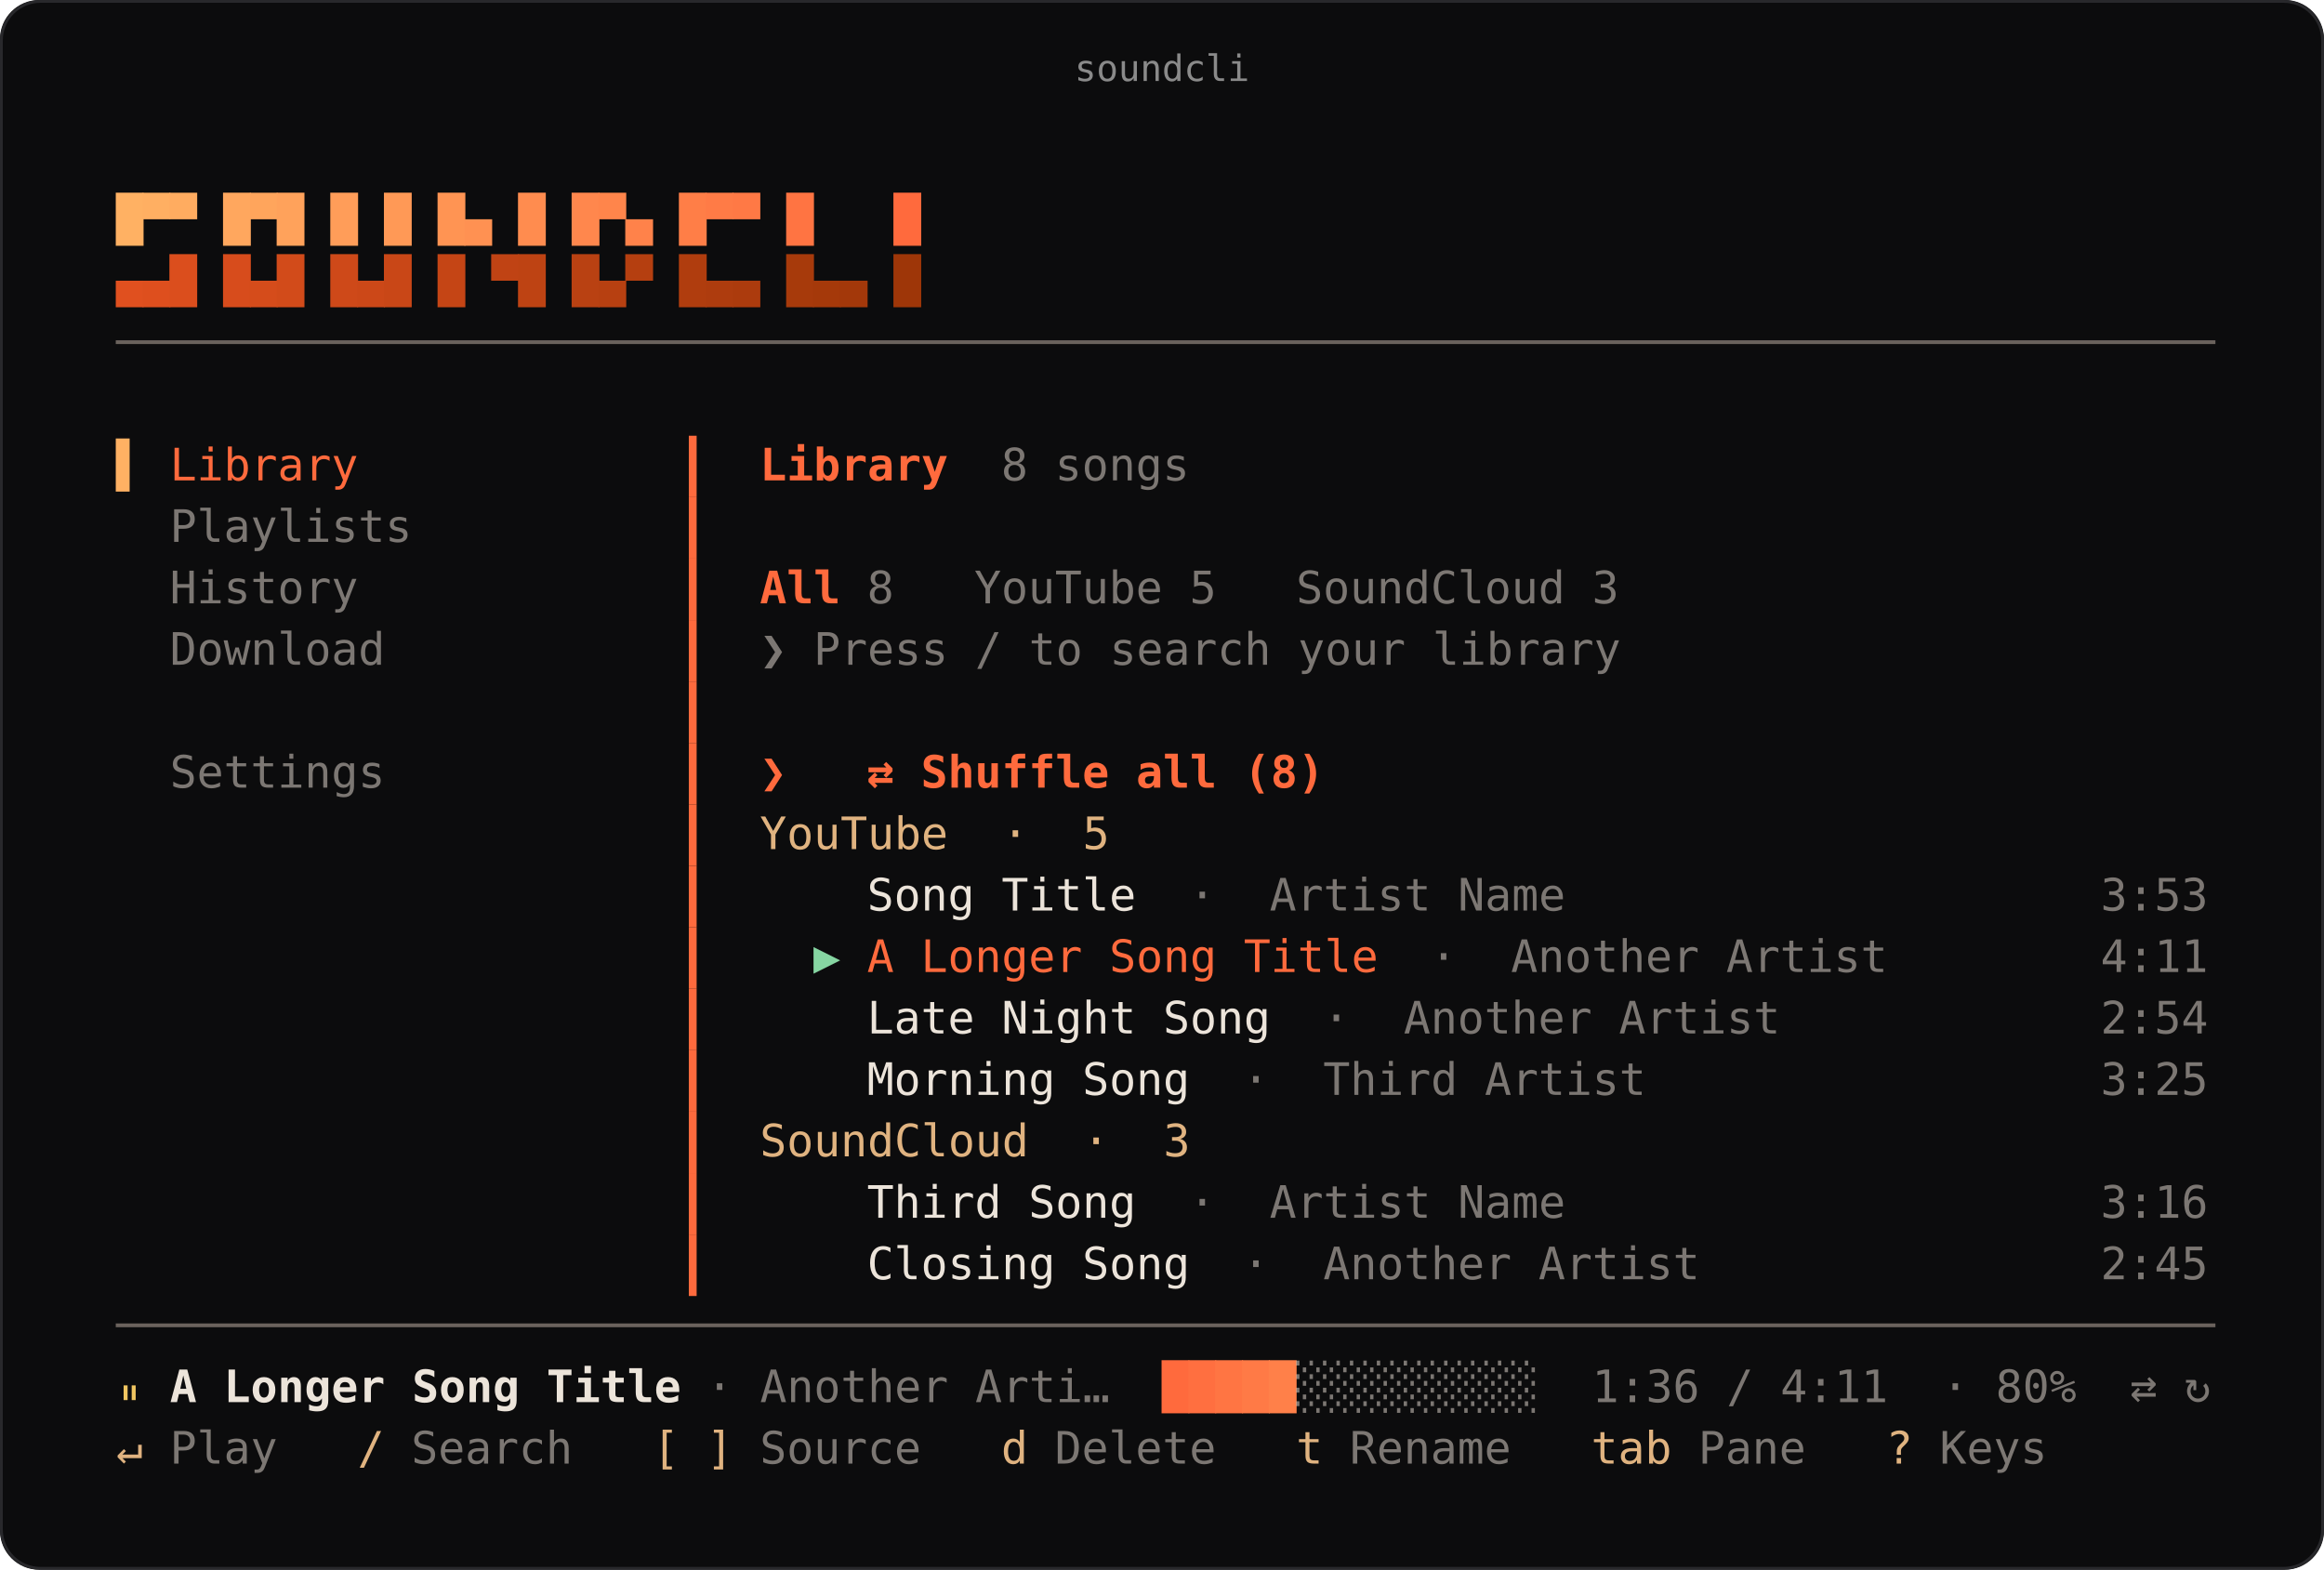
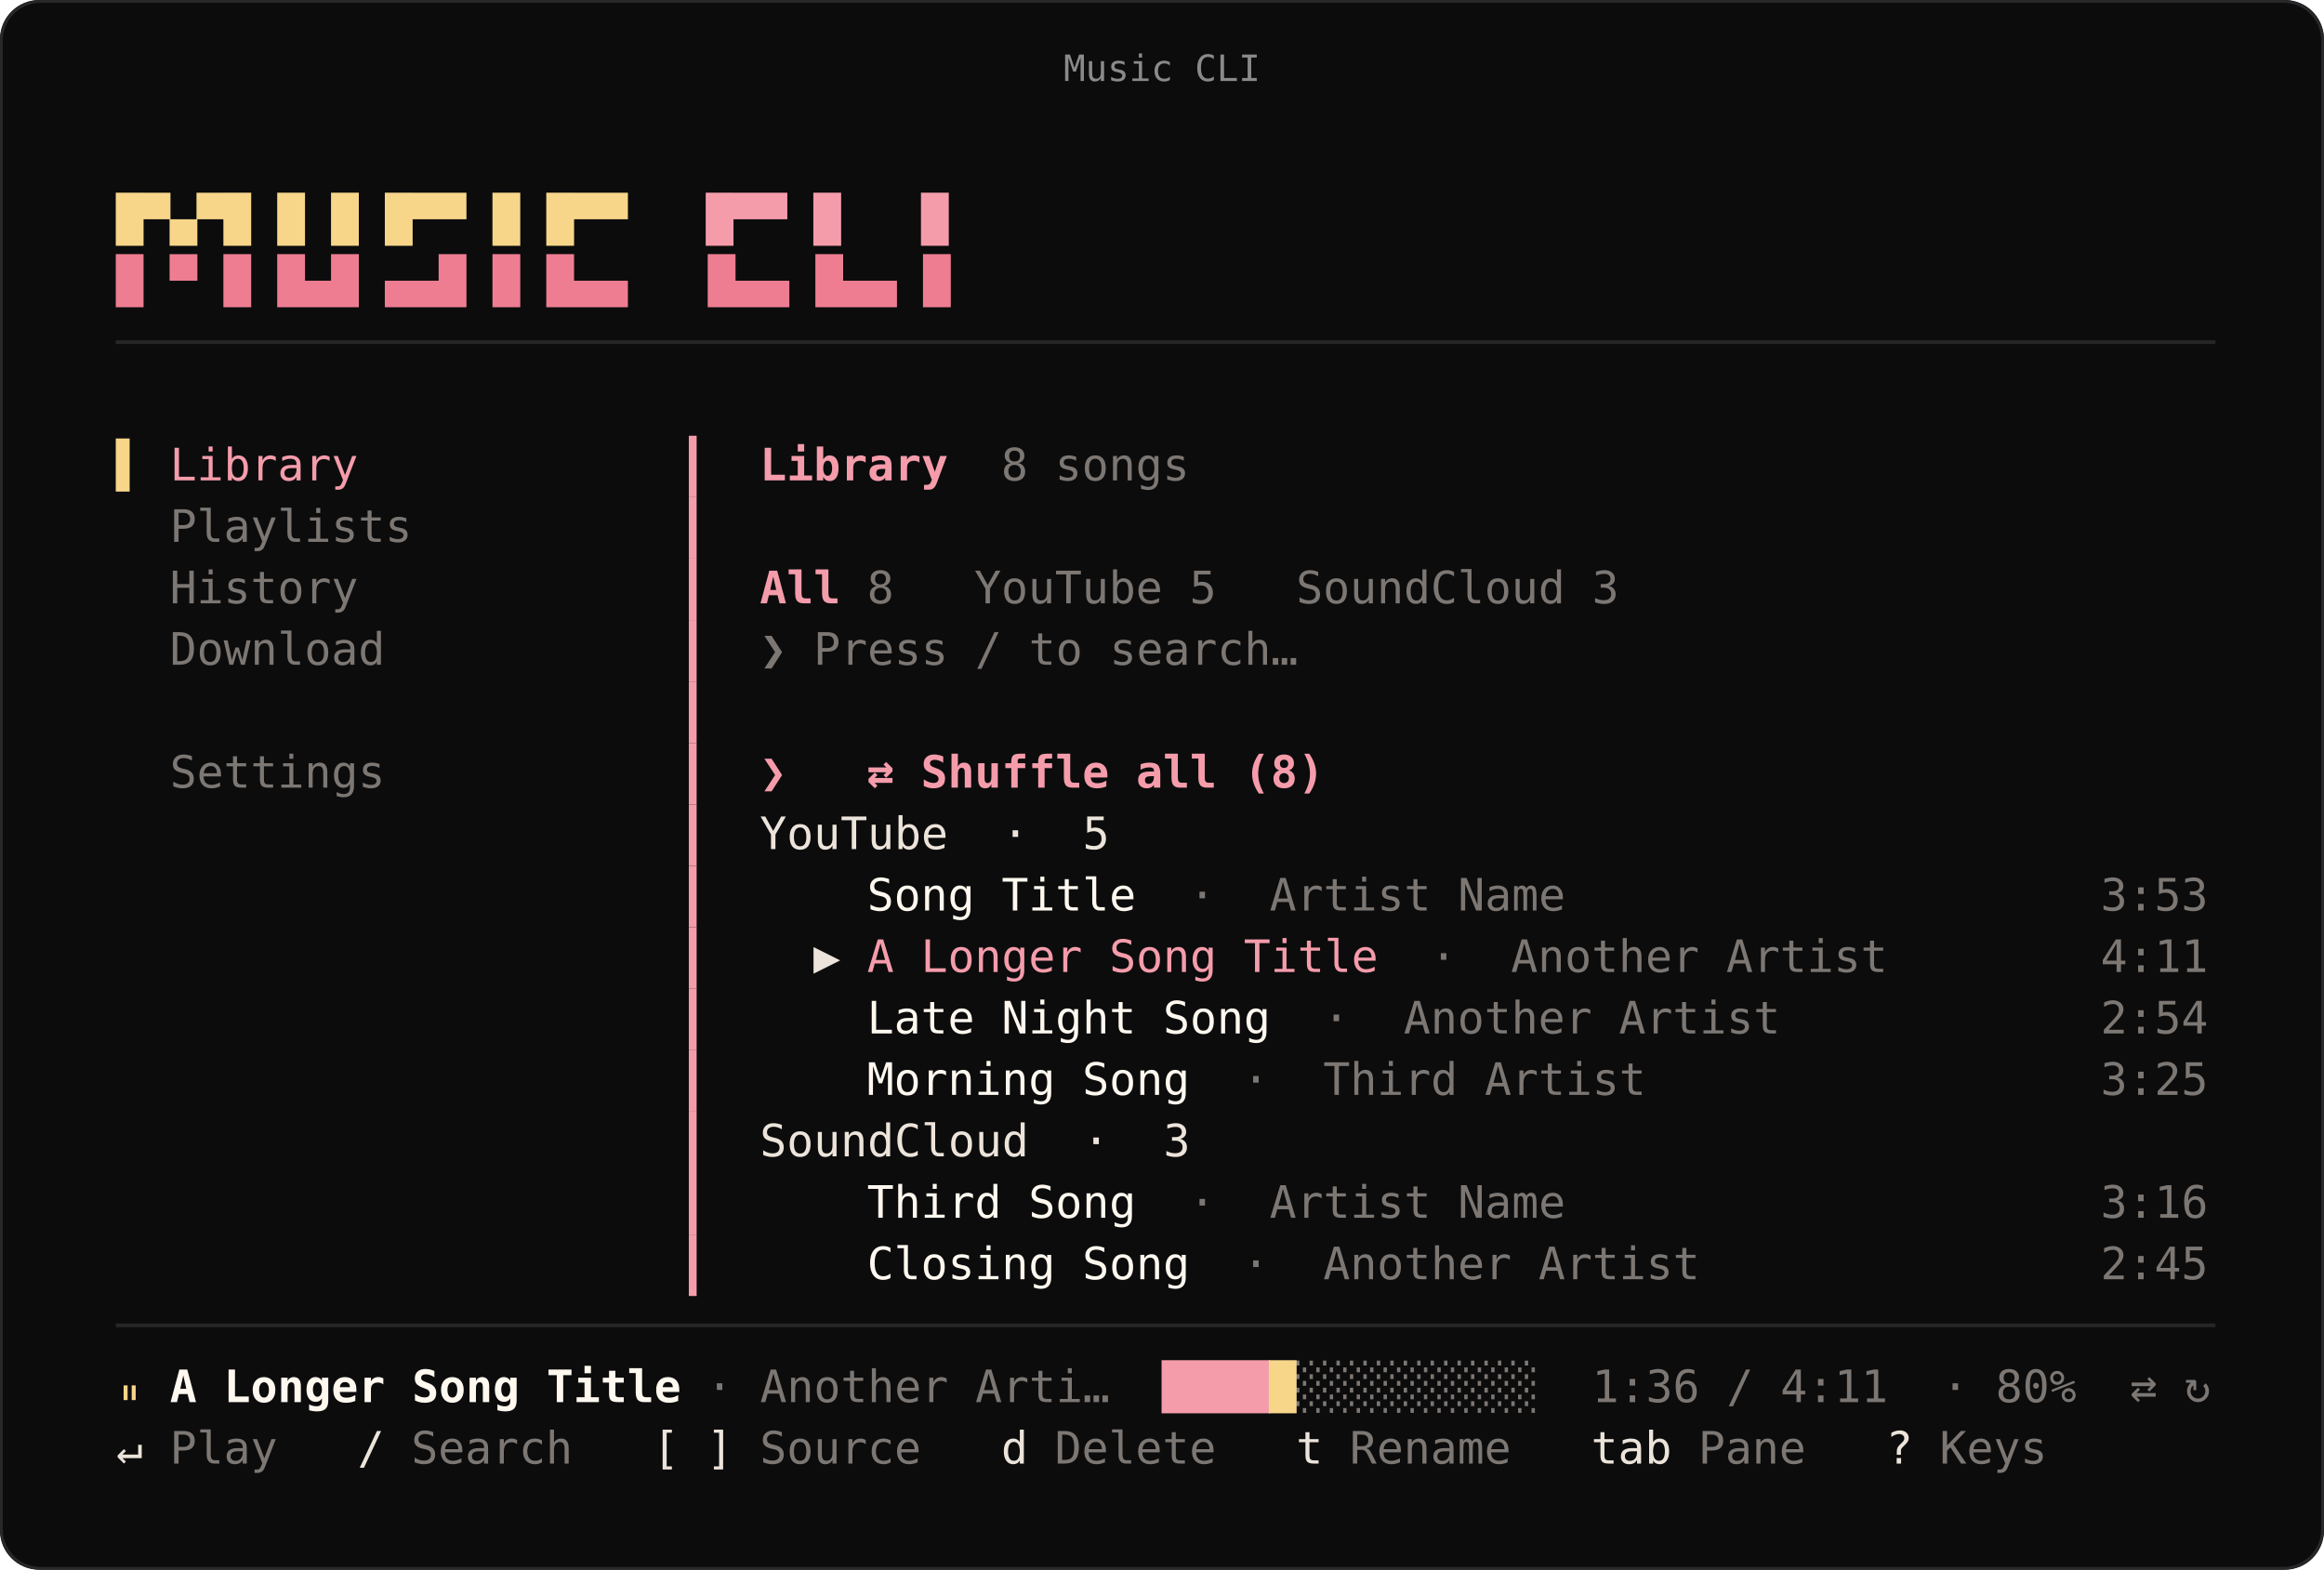
<svg xmlns="http://www.w3.org/2000/svg" width="832" height="562" viewBox="0 0 832 562" style="max-width: 832px; width: 100%; height: auto;" role="img">
  <rect width="100%" height="100%" rx="14" fill="#0c0c0d" />
  <rect x="0.5" y="0.5" width="831" height="561" rx="14" fill="none" stroke="#28282b" stroke-width="1" />
-   <text x="416" y="29" text-anchor="middle" font-family="ui-monospace, &quot;Cascadia Mono&quot;, &quot;SF Mono&quot;, Menlo, Consolas, &quot;DejaVu Sans Mono&quot;, monospace" font-size="13" fill="#8a8a8a">soundcli</text>
+   <text x="416" y="29" text-anchor="middle" font-family="ui-monospace, &quot;Cascadia Mono&quot;, &quot;SF Mono&quot;, Menlo, Consolas, &quot;DejaVu Sans Mono&quot;, monospace" font-size="13" fill="#8a8a8a">Music CLI</text>
  <g font-family="ui-monospace, &quot;Cascadia Mono&quot;, &quot;SF Mono&quot;, Menlo, Consolas, &quot;DejaVu Sans Mono&quot;, monospace" font-size="16" fill="#d8d0c6">
-     <text x="41.6" y="84" textLength="9.6" lengthAdjust="spacingAndGlyphs" xml:space="preserve" fill="#ffb163" font-weight="600">█</text>
-     <text x="51.2" y="84" textLength="9.6" lengthAdjust="spacingAndGlyphs" xml:space="preserve" fill="#ffaf62" font-weight="600">▀</text>
-     <text x="60.8" y="84" textLength="9.6" lengthAdjust="spacingAndGlyphs" xml:space="preserve" fill="#ffac60" font-weight="600">▀</text>
-     <text x="80" y="84" textLength="9.6" lengthAdjust="spacingAndGlyphs" xml:space="preserve" fill="#ffa75e" font-weight="600">█</text>
-     <text x="89.6" y="84" textLength="9.6" lengthAdjust="spacingAndGlyphs" xml:space="preserve" fill="#ffa55c" font-weight="600">▀</text>
-     <text x="99.2" y="84" textLength="9.6" lengthAdjust="spacingAndGlyphs" xml:space="preserve" fill="#ffa25b" font-weight="600">█</text>
-     <text x="118.4" y="84" textLength="9.6" lengthAdjust="spacingAndGlyphs" xml:space="preserve" fill="#ff9d59" font-weight="600">█</text>
-     <text x="137.6" y="84" textLength="9.6" lengthAdjust="spacingAndGlyphs" xml:space="preserve" fill="#ff9956" font-weight="600">█</text>
-     <text x="156.8" y="84" textLength="9.6" lengthAdjust="spacingAndGlyphs" xml:space="preserve" fill="#ff9453" font-weight="600">█</text>
-     <text x="166.4" y="84" textLength="9.6" lengthAdjust="spacingAndGlyphs" xml:space="preserve" fill="#ff9152" font-weight="600">▄</text>
-     <text x="185.6" y="84" textLength="9.6" lengthAdjust="spacingAndGlyphs" xml:space="preserve" fill="#ff8c4f" font-weight="600">█</text>
-     <text x="204.8" y="84" textLength="9.6" lengthAdjust="spacingAndGlyphs" xml:space="preserve" fill="#ff874d" font-weight="600">█</text>
-     <text x="214.4" y="84" textLength="9.6" lengthAdjust="spacingAndGlyphs" xml:space="preserve" fill="#ff854b" font-weight="600">▀</text>
-     <text x="224" y="84" textLength="9.6" lengthAdjust="spacingAndGlyphs" xml:space="preserve" fill="#ff824a" font-weight="600">▄</text>
-     <text x="243.2" y="84" textLength="9.6" lengthAdjust="spacingAndGlyphs" xml:space="preserve" fill="#ff7e47" font-weight="600">█</text>
-     <text x="252.8" y="84" textLength="9.6" lengthAdjust="spacingAndGlyphs" xml:space="preserve" fill="#ff7b46" font-weight="600">▀</text>
-     <text x="262.4" y="84" textLength="9.6" lengthAdjust="spacingAndGlyphs" xml:space="preserve" fill="#ff7945" font-weight="600">▀</text>
-     <text x="281.6" y="84" textLength="9.6" lengthAdjust="spacingAndGlyphs" xml:space="preserve" fill="#ff7442" font-weight="600">█</text>
-     <text x="320" y="84" textLength="9.6" lengthAdjust="spacingAndGlyphs" xml:space="preserve" fill="#ff6a3d" font-weight="600">█</text>
-     <text x="41.6" y="106" textLength="9.6" lengthAdjust="spacingAndGlyphs" xml:space="preserve" fill="#e0501f" font-weight="600">▄</text>
-     <text x="51.2" y="106" textLength="9.6" lengthAdjust="spacingAndGlyphs" xml:space="preserve" fill="#de4f1e" font-weight="600">▄</text>
-     <text x="60.8" y="106" textLength="9.6" lengthAdjust="spacingAndGlyphs" xml:space="preserve" fill="#db4e1d" font-weight="600">█</text>
-     <text x="80" y="106" textLength="9.6" lengthAdjust="spacingAndGlyphs" xml:space="preserve" fill="#d74c1c" font-weight="600">█</text>
-     <text x="89.6" y="106" textLength="9.6" lengthAdjust="spacingAndGlyphs" xml:space="preserve" fill="#d54c1b" font-weight="600">▄</text>
-     <text x="99.2" y="106" textLength="9.6" lengthAdjust="spacingAndGlyphs" xml:space="preserve" fill="#d24b1a" font-weight="600">█</text>
-     <text x="118.4" y="106" textLength="9.6" lengthAdjust="spacingAndGlyphs" xml:space="preserve" fill="#ce4919" font-weight="600">█</text>
-     <text x="128" y="106" textLength="9.6" lengthAdjust="spacingAndGlyphs" xml:space="preserve" fill="#cc4818" font-weight="600">▄</text>
-     <text x="137.6" y="106" textLength="9.6" lengthAdjust="spacingAndGlyphs" xml:space="preserve" fill="#c94717" font-weight="600">█</text>
-     <text x="156.8" y="106" textLength="9.6" lengthAdjust="spacingAndGlyphs" xml:space="preserve" fill="#c54515" font-weight="600">█</text>
-     <text x="176" y="106" textLength="9.6" lengthAdjust="spacingAndGlyphs" xml:space="preserve" fill="#c04314" font-weight="600">▀</text>
-     <text x="185.6" y="106" textLength="9.6" lengthAdjust="spacingAndGlyphs" xml:space="preserve" fill="#be4313" font-weight="600">█</text>
-     <text x="204.8" y="106" textLength="9.6" lengthAdjust="spacingAndGlyphs" xml:space="preserve" fill="#b94112" font-weight="600">█</text>
-     <text x="214.4" y="106" textLength="9.6" lengthAdjust="spacingAndGlyphs" xml:space="preserve" fill="#b74011" font-weight="600">▄</text>
-     <text x="224" y="106" textLength="9.6" lengthAdjust="spacingAndGlyphs" xml:space="preserve" fill="#b53f10" font-weight="600">▀</text>
-     <text x="243.2" y="106" textLength="9.6" lengthAdjust="spacingAndGlyphs" xml:space="preserve" fill="#b03d0e" font-weight="600">█</text>
-     <text x="252.8" y="106" textLength="9.6" lengthAdjust="spacingAndGlyphs" xml:space="preserve" fill="#ae3c0e" font-weight="600">▄</text>
-     <text x="262.4" y="106" textLength="9.6" lengthAdjust="spacingAndGlyphs" xml:space="preserve" fill="#ac3b0d" font-weight="600">▄</text>
-     <text x="281.6" y="106" textLength="9.6" lengthAdjust="spacingAndGlyphs" xml:space="preserve" fill="#a73a0b" font-weight="600">█</text>
-     <text x="291.2" y="106" textLength="9.6" lengthAdjust="spacingAndGlyphs" xml:space="preserve" fill="#a5390a" font-weight="600">▄</text>
-     <text x="300.8" y="106" textLength="9.6" lengthAdjust="spacingAndGlyphs" xml:space="preserve" fill="#a3380a" font-weight="600">▄</text>
-     <text x="320" y="106" textLength="9.6" lengthAdjust="spacingAndGlyphs" xml:space="preserve" fill="#9e3608" font-weight="600">█</text>
-     <text x="41.6" y="128" textLength="748.8" lengthAdjust="spacingAndGlyphs" xml:space="preserve" fill="#6b635d">──────────────────────────────────────────────────────────────────────────────</text>
-     <text x="41.6" y="172" textLength="9.6" lengthAdjust="spacingAndGlyphs" xml:space="preserve" fill="#ffb163">▌</text>
-     <text x="60.8" y="172" textLength="67.2" lengthAdjust="spacingAndGlyphs" xml:space="preserve" fill="#ff6a3d">Library</text>
-     <rect x="246.6" y="156" width="2.8" height="22" fill="#ff6a3d" />
-     <text x="272" y="172" textLength="67.2" lengthAdjust="spacingAndGlyphs" xml:space="preserve" fill="#ff6a3d" font-weight="600">Library</text>
+     <text x="41.6" y="84" textLength="182.4" lengthAdjust="spacingAndGlyphs" xml:space="preserve" fill="#f7d68a" font-weight="600">█▀▄▀█ █ █ █▀▀ █ █▀▀</text>
+     <text x="252.8" y="84" textLength="86.4" lengthAdjust="spacingAndGlyphs" xml:space="preserve" fill="#f59cab" font-weight="600">█▀▀ █   █</text>
+     <text x="41.6" y="106" textLength="297.6" lengthAdjust="spacingAndGlyphs" xml:space="preserve" fill="#ee7d92" font-weight="600">█ ▀ █ █▄█ ▄▄█ █ █▄▄   █▄▄ █▄▄ █</text>
+     <text x="41.6" y="128" textLength="748.8" lengthAdjust="spacingAndGlyphs" xml:space="preserve" fill="#262626">──────────────────────────────────────────────────────────────────────────────</text>
+     <text x="41.6" y="172" textLength="9.6" lengthAdjust="spacingAndGlyphs" xml:space="preserve" fill="#f7d68a">▌</text>
+     <text x="60.8" y="172" textLength="67.2" lengthAdjust="spacingAndGlyphs" xml:space="preserve" fill="#f59cab">Library</text>
+     <rect x="246.6" y="156" width="2.8" height="22" fill="#f59cab" />
+     <text x="272" y="172" textLength="67.2" lengthAdjust="spacingAndGlyphs" xml:space="preserve" fill="#f59cab" font-weight="600">Library</text>
    <text x="358.4" y="172" textLength="67.2" lengthAdjust="spacingAndGlyphs" xml:space="preserve" fill-opacity="0.55">8 songs</text>
    <text x="60.8" y="194" textLength="86.4" lengthAdjust="spacingAndGlyphs" xml:space="preserve" fill-opacity="0.55">Playlists</text>
-     <rect x="246.6" y="178" width="2.8" height="22" fill="#ff6a3d" />
+     <rect x="246.6" y="178" width="2.8" height="22" fill="#f59cab" />
    <text x="60.8" y="216" textLength="67.2" lengthAdjust="spacingAndGlyphs" xml:space="preserve" fill-opacity="0.55">History</text>
-     <rect x="246.6" y="200" width="2.8" height="22" fill="#ff6a3d" />
-     <text x="272" y="216" textLength="28.8" lengthAdjust="spacingAndGlyphs" xml:space="preserve" fill="#ff6a3d" font-weight="600">All</text>
+     <rect x="246.6" y="200" width="2.8" height="22" fill="#f59cab" />
+     <text x="272" y="216" textLength="28.8" lengthAdjust="spacingAndGlyphs" xml:space="preserve" fill="#f59cab" font-weight="600">All</text>
    <text x="310.4" y="216" textLength="9.6" lengthAdjust="spacingAndGlyphs" xml:space="preserve" fill-opacity="0.55">8</text>
    <text x="348.8" y="216" textLength="86.4" lengthAdjust="spacingAndGlyphs" xml:space="preserve" fill-opacity="0.55">YouTube 5</text>
    <text x="464" y="216" textLength="115.2" lengthAdjust="spacingAndGlyphs" xml:space="preserve" fill-opacity="0.55">SoundCloud 3</text>
    <text x="60.8" y="238" textLength="76.8" lengthAdjust="spacingAndGlyphs" xml:space="preserve" fill-opacity="0.55">Download</text>
-     <rect x="246.6" y="222" width="2.8" height="22" fill="#ff6a3d" />
-     <text x="272" y="238" textLength="307.2" lengthAdjust="spacingAndGlyphs" xml:space="preserve" fill-opacity="0.55">❯ Press / to search your library</text>
-     <rect x="246.6" y="244" width="2.8" height="22" fill="#ff6a3d" />
+     <rect x="246.6" y="222" width="2.8" height="22" fill="#f59cab" />
+     <text x="272" y="238" textLength="192" lengthAdjust="spacingAndGlyphs" xml:space="preserve" fill-opacity="0.55">❯ Press / to search…</text>
+     <rect x="246.6" y="244" width="2.8" height="22" fill="#f59cab" />
    <text x="60.8" y="282" textLength="76.8" lengthAdjust="spacingAndGlyphs" xml:space="preserve" fill-opacity="0.55">Settings</text>
-     <rect x="246.6" y="266" width="2.8" height="22" fill="#ff6a3d" />
-     <text x="272" y="282" textLength="9.6" lengthAdjust="spacingAndGlyphs" xml:space="preserve" fill="#ff6a3d">❯</text>
-     <text x="310.4" y="282" textLength="163.2" lengthAdjust="spacingAndGlyphs" xml:space="preserve" fill="#ff6a3d" font-weight="600">⇄ Shuffle all (8)</text>
-     <rect x="246.6" y="288" width="2.8" height="22" fill="#ff6a3d" />
-     <text x="272" y="304" textLength="124.8" lengthAdjust="spacingAndGlyphs" xml:space="preserve" fill="#e0b380">YouTube  ·  5</text>
-     <rect x="246.6" y="310" width="2.8" height="22" fill="#ff6a3d" />
-     <text x="310.4" y="326" textLength="96" lengthAdjust="spacingAndGlyphs" xml:space="preserve" fill="#ece4da">Song Title</text>
+     <rect x="246.6" y="266" width="2.8" height="22" fill="#f59cab" />
+     <text x="272" y="282" textLength="9.6" lengthAdjust="spacingAndGlyphs" xml:space="preserve" fill="#f59cab">❯</text>
+     <text x="310.4" y="282" textLength="163.2" lengthAdjust="spacingAndGlyphs" xml:space="preserve" fill="#f59cab" font-weight="600">⇄ Shuffle all (8)</text>
+     <rect x="246.6" y="288" width="2.8" height="22" fill="#f59cab" />
+     <text x="272" y="304" textLength="124.8" lengthAdjust="spacingAndGlyphs" xml:space="preserve" fill="#ece4da">YouTube  ·  5</text>
+     <rect x="246.6" y="310" width="2.8" height="22" fill="#f59cab" />
+     <text x="310.4" y="326" textLength="96" lengthAdjust="spacingAndGlyphs" xml:space="preserve" fill="#fff8ef">Song Title</text>
    <text x="425.6" y="326" textLength="134.4" lengthAdjust="spacingAndGlyphs" xml:space="preserve" fill-opacity="0.55">·  Artist Name</text>
    <text x="752" y="326" textLength="38.4" lengthAdjust="spacingAndGlyphs" xml:space="preserve" fill-opacity="0.55">3:53</text>
-     <rect x="246.6" y="332" width="2.8" height="22" fill="#ff6a3d" />
-     <text x="291.2" y="348" textLength="9.6" lengthAdjust="spacingAndGlyphs" xml:space="preserve" fill="#86d6a2">▶</text>
-     <text x="310.4" y="348" textLength="182.4" lengthAdjust="spacingAndGlyphs" xml:space="preserve" fill="#ff6a3d">A Longer Song Title</text>
+     <rect x="246.6" y="332" width="2.8" height="22" fill="#f59cab" />
+     <text x="291.2" y="348" textLength="9.6" lengthAdjust="spacingAndGlyphs" xml:space="preserve" fill="#ece4da">▶</text>
+     <text x="310.4" y="348" textLength="182.4" lengthAdjust="spacingAndGlyphs" xml:space="preserve" fill="#f59cab">A Longer Song Title</text>
    <text x="512" y="348" textLength="163.2" lengthAdjust="spacingAndGlyphs" xml:space="preserve" fill-opacity="0.55">·  Another Artist</text>
    <text x="752" y="348" textLength="38.4" lengthAdjust="spacingAndGlyphs" xml:space="preserve" fill-opacity="0.55">4:11</text>
-     <rect x="246.6" y="354" width="2.8" height="22" fill="#ff6a3d" />
-     <text x="310.4" y="370" textLength="144" lengthAdjust="spacingAndGlyphs" xml:space="preserve" fill="#ece4da">Late Night Song</text>
+     <rect x="246.6" y="354" width="2.8" height="22" fill="#f59cab" />
+     <text x="310.4" y="370" textLength="144" lengthAdjust="spacingAndGlyphs" xml:space="preserve" fill="#fff8ef">Late Night Song</text>
    <text x="473.6" y="370" textLength="163.2" lengthAdjust="spacingAndGlyphs" xml:space="preserve" fill-opacity="0.55">·  Another Artist</text>
    <text x="752" y="370" textLength="38.4" lengthAdjust="spacingAndGlyphs" xml:space="preserve" fill-opacity="0.55">2:54</text>
-     <rect x="246.6" y="376" width="2.8" height="22" fill="#ff6a3d" />
-     <text x="310.4" y="392" textLength="115.2" lengthAdjust="spacingAndGlyphs" xml:space="preserve" fill="#ece4da">Morning Song</text>
+     <rect x="246.6" y="376" width="2.8" height="22" fill="#f59cab" />
+     <text x="310.4" y="392" textLength="115.2" lengthAdjust="spacingAndGlyphs" xml:space="preserve" fill="#fff8ef">Morning Song</text>
    <text x="444.8" y="392" textLength="144" lengthAdjust="spacingAndGlyphs" xml:space="preserve" fill-opacity="0.55">·  Third Artist</text>
    <text x="752" y="392" textLength="38.4" lengthAdjust="spacingAndGlyphs" xml:space="preserve" fill-opacity="0.55">3:25</text>
-     <rect x="246.6" y="398" width="2.8" height="22" fill="#ff6a3d" />
-     <text x="272" y="414" textLength="153.6" lengthAdjust="spacingAndGlyphs" xml:space="preserve" fill="#e0b380">SoundCloud  ·  3</text>
-     <rect x="246.6" y="420" width="2.8" height="22" fill="#ff6a3d" />
-     <text x="310.4" y="436" textLength="96" lengthAdjust="spacingAndGlyphs" xml:space="preserve" fill="#ece4da">Third Song</text>
+     <rect x="246.6" y="398" width="2.8" height="22" fill="#f59cab" />
+     <text x="272" y="414" textLength="153.6" lengthAdjust="spacingAndGlyphs" xml:space="preserve" fill="#ece4da">SoundCloud  ·  3</text>
+     <rect x="246.6" y="420" width="2.8" height="22" fill="#f59cab" />
+     <text x="310.4" y="436" textLength="96" lengthAdjust="spacingAndGlyphs" xml:space="preserve" fill="#fff8ef">Third Song</text>
    <text x="425.6" y="436" textLength="134.4" lengthAdjust="spacingAndGlyphs" xml:space="preserve" fill-opacity="0.55">·  Artist Name</text>
    <text x="752" y="436" textLength="38.4" lengthAdjust="spacingAndGlyphs" xml:space="preserve" fill-opacity="0.55">3:16</text>
-     <rect x="246.6" y="442" width="2.8" height="22" fill="#ff6a3d" />
-     <text x="310.4" y="458" textLength="115.2" lengthAdjust="spacingAndGlyphs" xml:space="preserve" fill="#ece4da">Closing Song</text>
+     <rect x="246.6" y="442" width="2.8" height="22" fill="#f59cab" />
+     <text x="310.4" y="458" textLength="115.2" lengthAdjust="spacingAndGlyphs" xml:space="preserve" fill="#fff8ef">Closing Song</text>
    <text x="444.8" y="458" textLength="163.2" lengthAdjust="spacingAndGlyphs" xml:space="preserve" fill-opacity="0.55">·  Another Artist</text>
    <text x="752" y="458" textLength="38.4" lengthAdjust="spacingAndGlyphs" xml:space="preserve" fill-opacity="0.55">2:45</text>
-     <text x="41.6" y="480" textLength="748.8" lengthAdjust="spacingAndGlyphs" xml:space="preserve" fill="#6b635d">──────────────────────────────────────────────────────────────────────────────</text>
-     <text x="41.6" y="502" textLength="9.6" lengthAdjust="spacingAndGlyphs" xml:space="preserve" fill="#f0c560">⏸</text>
-     <text x="60.8" y="502" textLength="182.4" lengthAdjust="spacingAndGlyphs" xml:space="preserve" fill="#ece4da" font-weight="600">A Longer Song Title</text>
+     <text x="41.6" y="480" textLength="748.8" lengthAdjust="spacingAndGlyphs" xml:space="preserve" fill="#262626">──────────────────────────────────────────────────────────────────────────────</text>
+     <text x="41.6" y="502" textLength="9.6" lengthAdjust="spacingAndGlyphs" xml:space="preserve" fill="#f7d68a">⏸</text>
+     <text x="60.8" y="502" textLength="182.4" lengthAdjust="spacingAndGlyphs" xml:space="preserve" fill="#fff8ef" font-weight="600">A Longer Song Title</text>
    <text x="252.8" y="502" textLength="144" lengthAdjust="spacingAndGlyphs" xml:space="preserve" fill-opacity="0.55">· Another Arti…</text>
-     <text x="416" y="502" textLength="9.6" lengthAdjust="spacingAndGlyphs" xml:space="preserve" fill="#ff6a3d">█</text>
-     <text x="425.6" y="502" textLength="9.6" lengthAdjust="spacingAndGlyphs" xml:space="preserve" fill="#ff6f40">█</text>
-     <text x="435.2" y="502" textLength="9.6" lengthAdjust="spacingAndGlyphs" xml:space="preserve" fill="#ff7543">█</text>
-     <text x="444.8" y="502" textLength="9.6" lengthAdjust="spacingAndGlyphs" xml:space="preserve" fill="#ff7a46">█</text>
-     <text x="454.4" y="502" textLength="9.6" lengthAdjust="spacingAndGlyphs" xml:space="preserve" fill="#ff8049">█</text>
+     <text x="416" y="502" textLength="38.4" lengthAdjust="spacingAndGlyphs" xml:space="preserve" fill="#f59cab">████</text>
+     <text x="454.4" y="502" textLength="9.6" lengthAdjust="spacingAndGlyphs" xml:space="preserve" fill="#f7d68a">█</text>
    <text x="464" y="502" textLength="326.4" lengthAdjust="spacingAndGlyphs" xml:space="preserve" fill-opacity="0.55">░░░░░░░░░  1:36 / 4:11  · 80%  ⇄ ↻</text>
-     <text x="41.6" y="524" textLength="9.6" lengthAdjust="spacingAndGlyphs" xml:space="preserve" fill="#e0b380">↵</text>
+     <text x="41.6" y="524" textLength="9.6" lengthAdjust="spacingAndGlyphs" xml:space="preserve" fill="#ece4da">↵</text>
    <text x="60.8" y="524" textLength="38.4" lengthAdjust="spacingAndGlyphs" xml:space="preserve" fill-opacity="0.55">Play</text>
-     <text x="128" y="524" textLength="9.6" lengthAdjust="spacingAndGlyphs" xml:space="preserve" fill="#e0b380">/</text>
+     <text x="128" y="524" textLength="9.6" lengthAdjust="spacingAndGlyphs" xml:space="preserve" fill="#ece4da">/</text>
    <text x="147.2" y="524" textLength="57.6" lengthAdjust="spacingAndGlyphs" xml:space="preserve" fill-opacity="0.55">Search</text>
-     <text x="233.6" y="524" textLength="28.8" lengthAdjust="spacingAndGlyphs" xml:space="preserve" fill="#e0b380">[ ]</text>
+     <text x="233.6" y="524" textLength="28.8" lengthAdjust="spacingAndGlyphs" xml:space="preserve" fill="#ece4da">[ ]</text>
    <text x="272" y="524" textLength="57.6" lengthAdjust="spacingAndGlyphs" xml:space="preserve" fill-opacity="0.55">Source</text>
-     <text x="358.4" y="524" textLength="9.6" lengthAdjust="spacingAndGlyphs" xml:space="preserve" fill="#e0b380">d</text>
+     <text x="358.4" y="524" textLength="9.6" lengthAdjust="spacingAndGlyphs" xml:space="preserve" fill="#ece4da">d</text>
    <text x="377.6" y="524" textLength="57.6" lengthAdjust="spacingAndGlyphs" xml:space="preserve" fill-opacity="0.55">Delete</text>
-     <text x="464" y="524" textLength="9.6" lengthAdjust="spacingAndGlyphs" xml:space="preserve" fill="#e0b380">t</text>
+     <text x="464" y="524" textLength="9.6" lengthAdjust="spacingAndGlyphs" xml:space="preserve" fill="#ece4da">t</text>
    <text x="483.2" y="524" textLength="57.6" lengthAdjust="spacingAndGlyphs" xml:space="preserve" fill-opacity="0.55">Rename</text>
-     <text x="569.6" y="524" textLength="28.8" lengthAdjust="spacingAndGlyphs" xml:space="preserve" fill="#e0b380">tab</text>
+     <text x="569.6" y="524" textLength="28.8" lengthAdjust="spacingAndGlyphs" xml:space="preserve" fill="#ece4da">tab</text>
    <text x="608" y="524" textLength="38.4" lengthAdjust="spacingAndGlyphs" xml:space="preserve" fill-opacity="0.55">Pane</text>
-     <text x="675.2" y="524" textLength="9.6" lengthAdjust="spacingAndGlyphs" xml:space="preserve" fill="#e0b380">?</text>
+     <text x="675.2" y="524" textLength="9.6" lengthAdjust="spacingAndGlyphs" xml:space="preserve" fill="#ece4da">?</text>
    <text x="694.4" y="524" textLength="38.4" lengthAdjust="spacingAndGlyphs" xml:space="preserve" fill-opacity="0.55">Keys</text>
  </g>
</svg>
